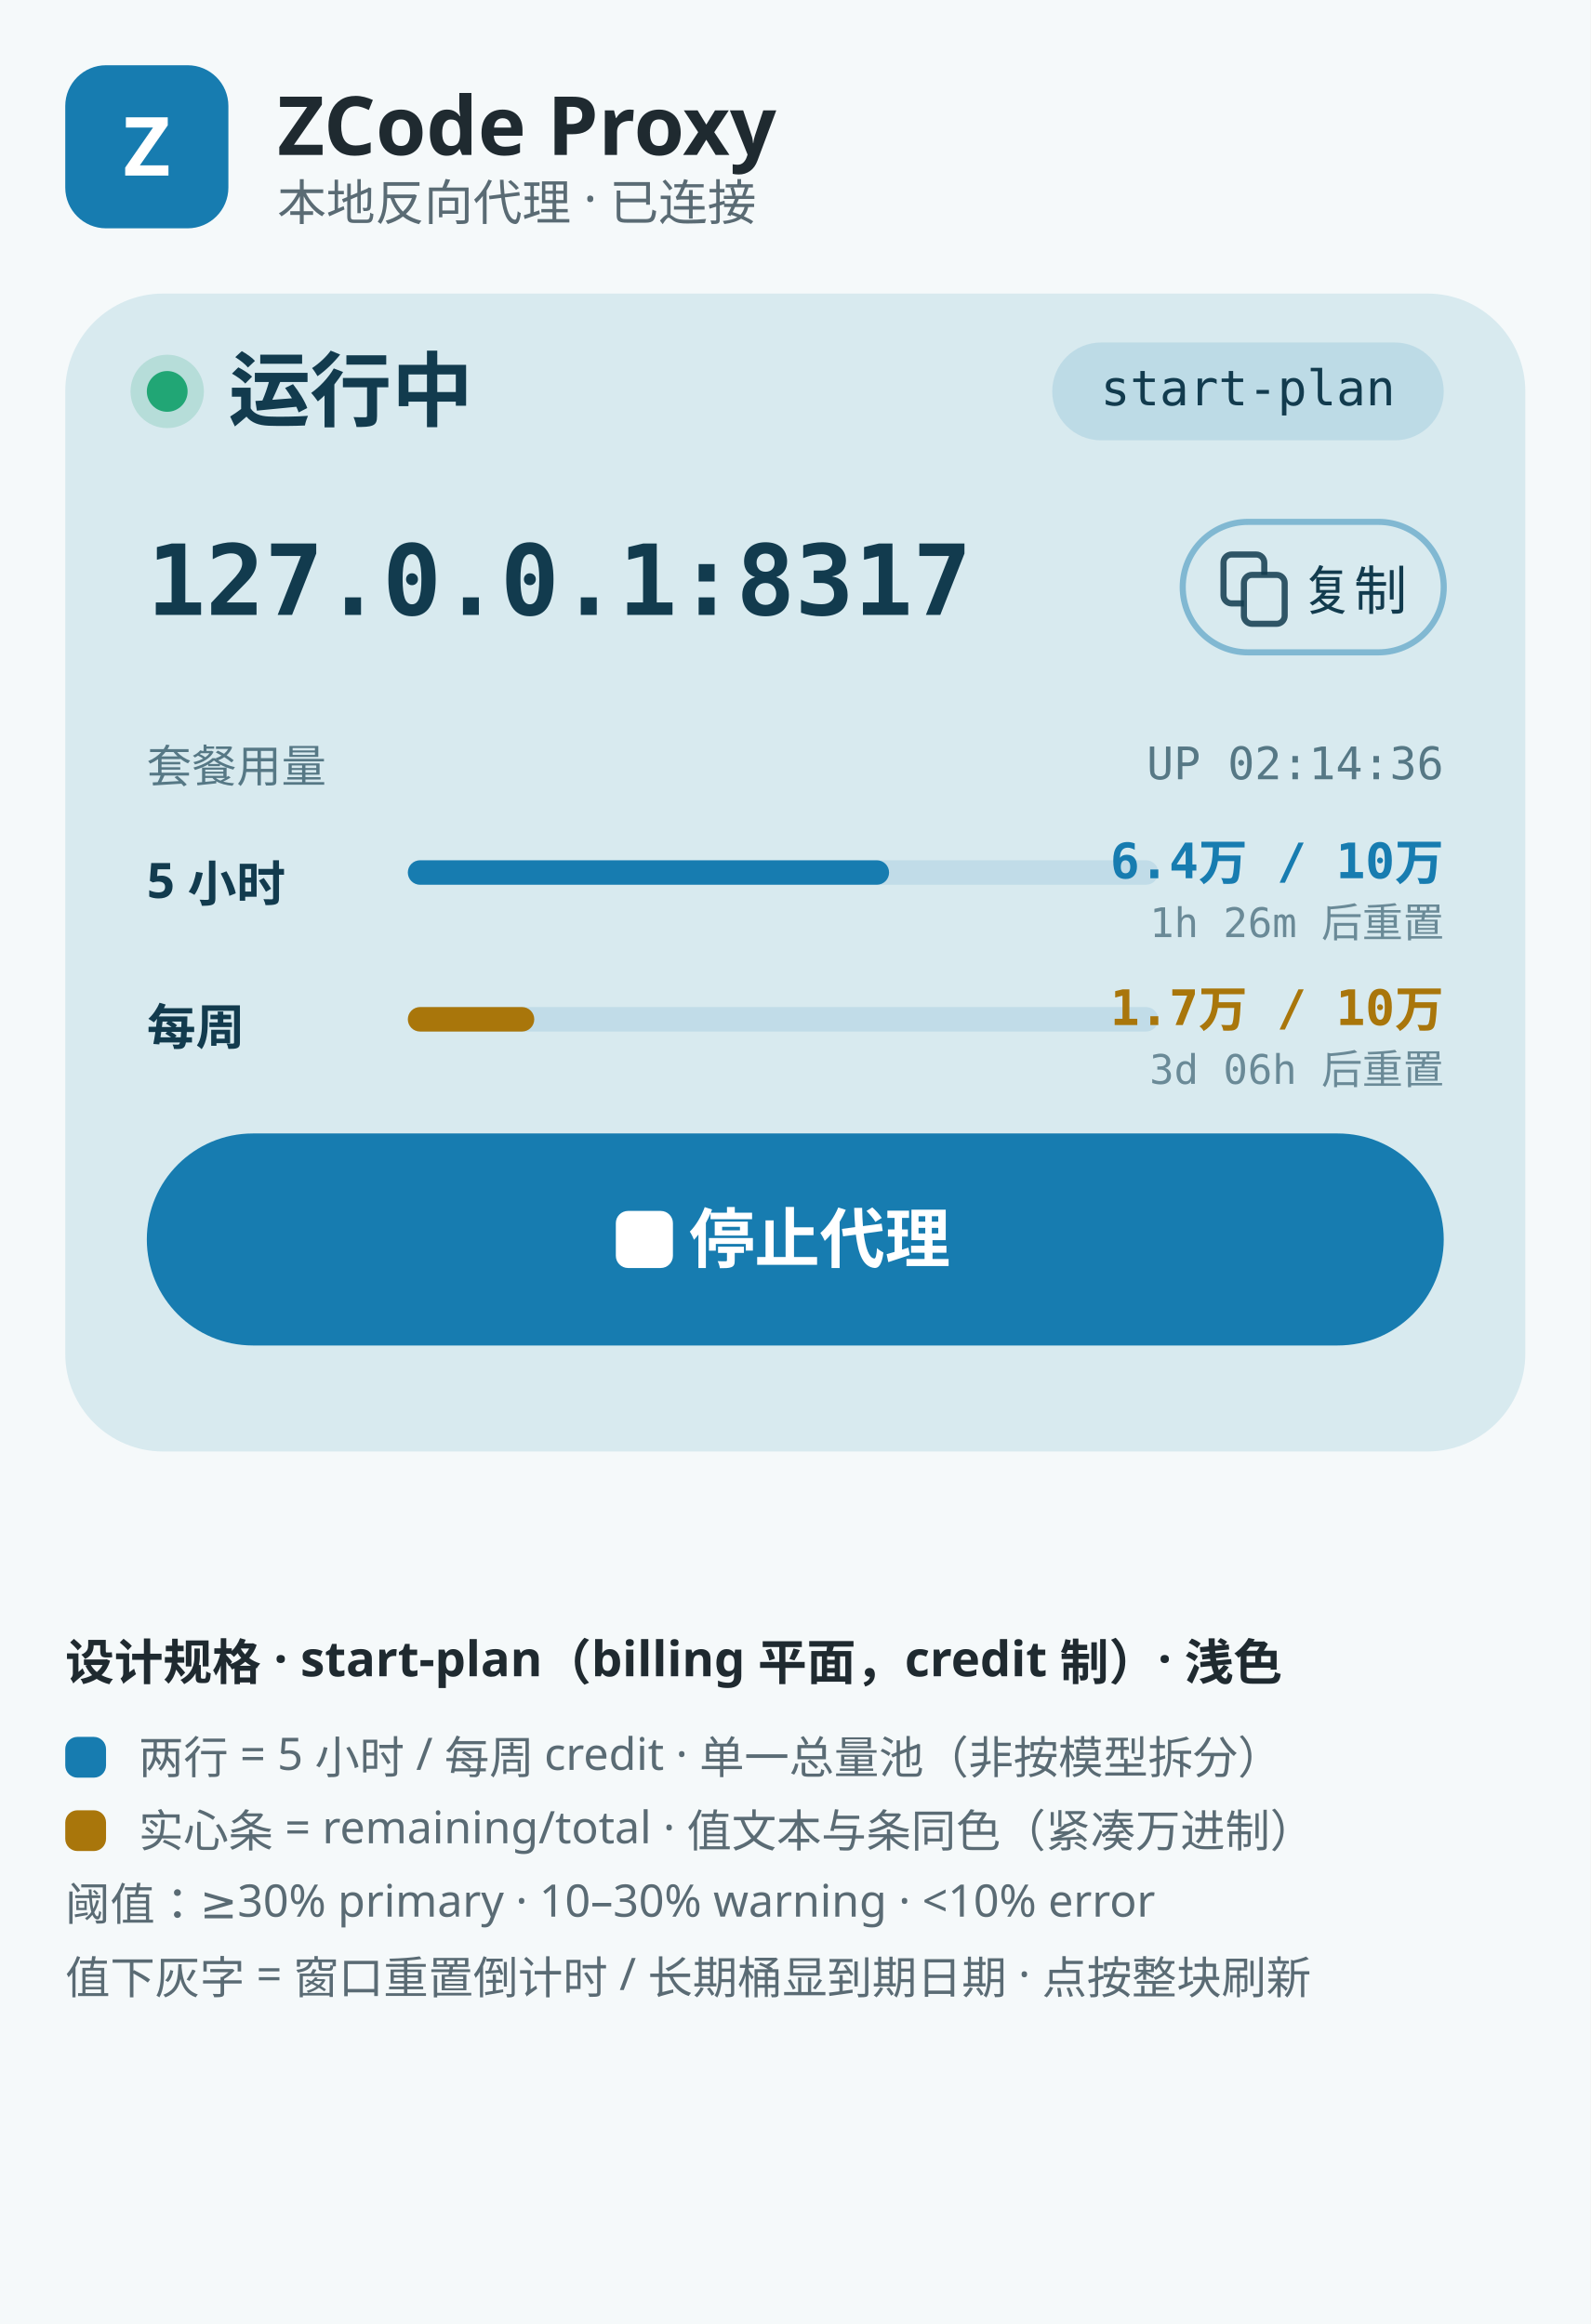
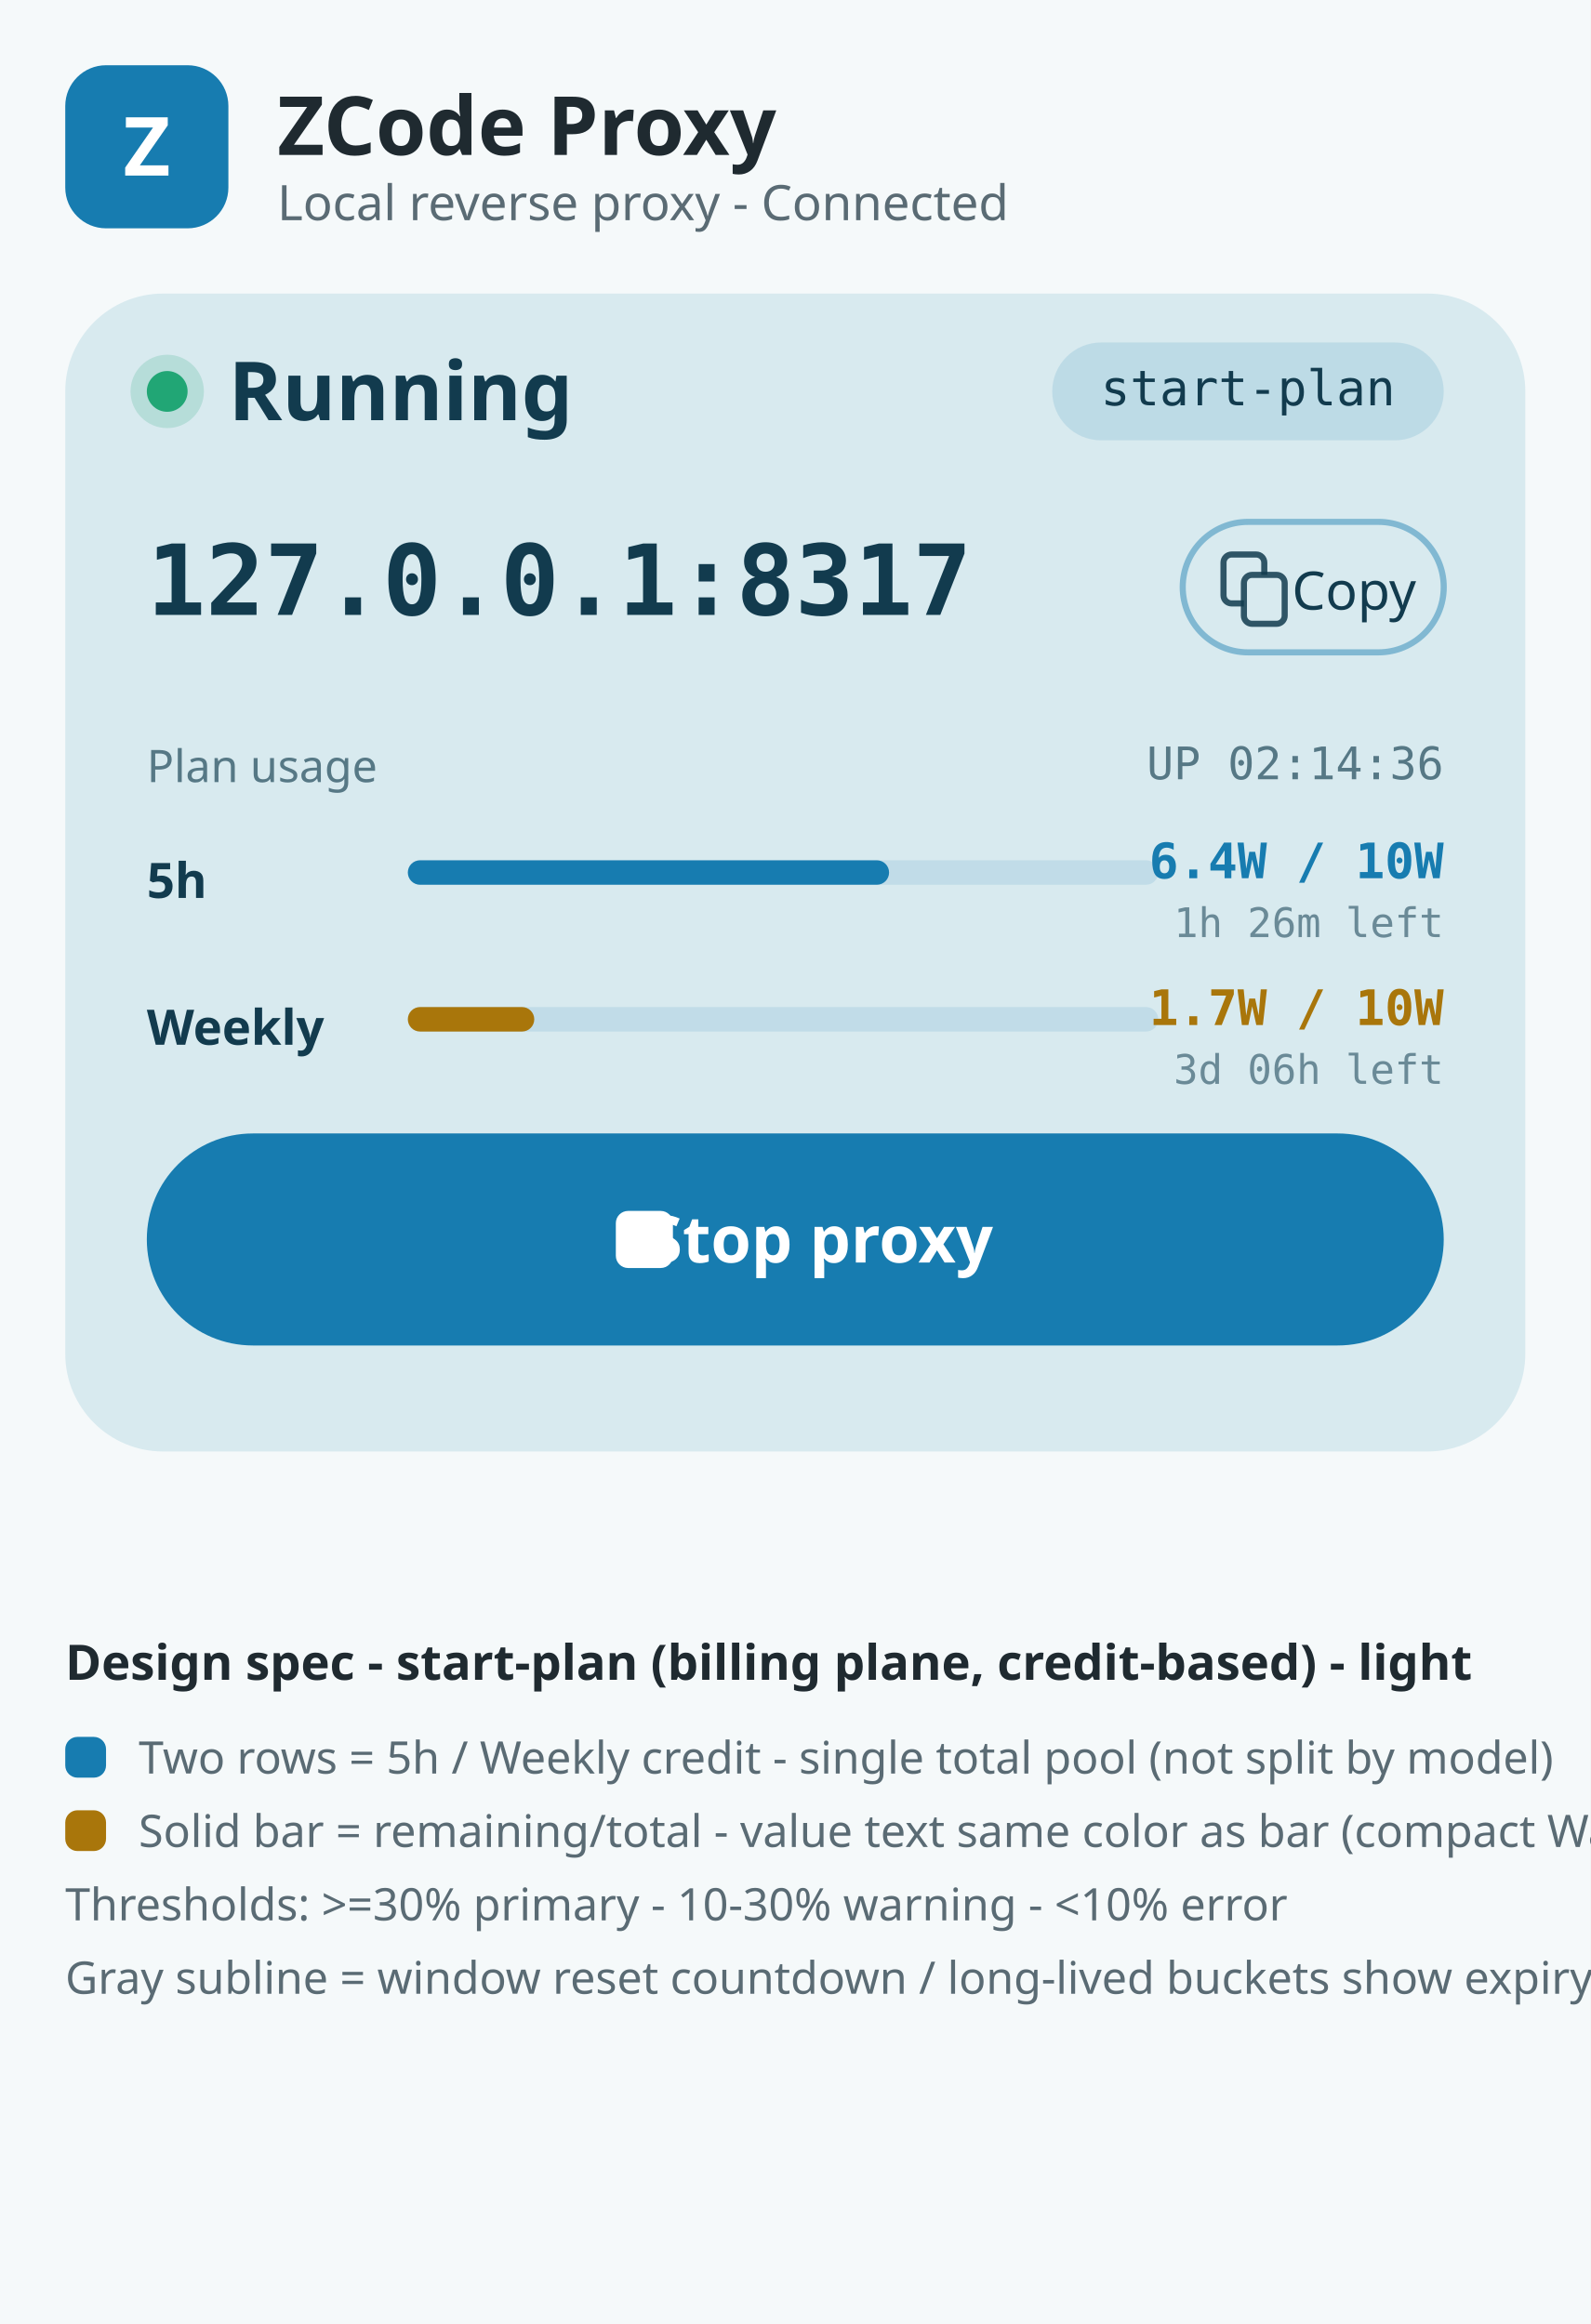
<svg xmlns="http://www.w3.org/2000/svg" width="390" height="570" viewBox="0 0 390 570" font-family="system-ui,'Segoe UI','Microsoft YaHei',sans-serif">
  <rect width="390" height="570" fill="#F5F9FA" />
  <rect x="16" y="16" width="40" height="40" rx="10" fill="#177CB0" />
  <text x="36" y="36" font-size="20" font-weight="700" fill="#FFFFFF" text-anchor="middle" dominant-baseline="middle">Z</text>
  <text x="68" y="38" font-size="20" font-weight="600" fill="#1F2A30">ZCode Proxy</text>
-   <text x="68" y="54" font-size="12" fill="#5A6B74">本地反向代理 · 已连接</text>
+   <text x="68" y="54" font-size="12" fill="#5A6B74">Local reverse proxy - Connected</text>
  <rect x="16" y="72" width="358" height="284" rx="24" fill="#D8EAEF" />
  <circle cx="41" cy="96" r="9" fill="#21A675" fill-opacity="0.18" />
  <circle cx="41" cy="96" r="5" fill="#21A675" />
-   <text x="56" y="96" font-size="20" font-weight="600" fill="#123B4E" dominant-baseline="middle">运行中</text>
+   <text x="56" y="96" font-size="20" font-weight="600" fill="#123B4E" dominant-baseline="middle">Running</text>
  <rect x="258" y="84" width="96" height="24" rx="12" fill="#177CB0" fill-opacity="0.14" />
  <text x="306" y="96" font-size="12" font-family="ui-monospace,Consolas,monospace" fill="#123B4E" text-anchor="middle" dominant-baseline="middle">start-plan</text>
  <text x="36" y="144" font-size="24" font-weight="600" font-family="ui-monospace,Consolas,monospace" fill="#123B4E" dominant-baseline="middle">127.0.0.1:8317</text>
  <rect x="290" y="128" width="64" height="32" rx="16" fill="none" stroke="#177CB0" stroke-opacity="0.45" stroke-width="1.5" />
  <rect x="300" y="136" width="10" height="12" rx="2" fill="none" stroke="#123B4E" stroke-opacity="0.85" stroke-width="1.5" />
  <rect x="305" y="141" width="10" height="12" rx="2" fill="#D8EAEF" stroke="#123B4E" stroke-opacity="0.85" stroke-width="1.5" />
-   <text x="332" y="145" font-size="13" fill="#123B4E" text-anchor="middle" dominant-baseline="middle">复制</text>
-   <text x="36" y="188" font-size="11" fill="#123B4E" fill-opacity="0.65" dominant-baseline="middle">套餐用量</text>
+   <text x="332" y="145" font-size="13" fill="#123B4E" text-anchor="middle" dominant-baseline="middle">Copy</text>
+   <text x="36" y="188" font-size="11" fill="#123B4E" fill-opacity="0.65" dominant-baseline="middle">Plan usage</text>
  <text x="354" y="188" font-size="11" font-family="ui-monospace,Consolas,monospace" fill="#123B4E" fill-opacity="0.65" text-anchor="end" dominant-baseline="middle">UP 02:14:36</text>
-   <text x="36" y="216" font-size="12" font-weight="600" fill="#123B4E" dominant-baseline="middle">5 小时</text>
+   <text x="36" y="216" font-size="12" font-weight="600" fill="#123B4E" dominant-baseline="middle">5h</text>
  <rect x="100" y="211" width="184" height="6" rx="3" fill="#177CB0" fill-opacity="0.12" />
  <rect x="100" y="211" width="118" height="6" rx="3" fill="#177CB0" />
-   <text x="354" y="212" font-size="12" font-weight="600" font-family="ui-monospace,Consolas,monospace" fill="#177CB0" text-anchor="end" dominant-baseline="middle">6.4万 / 10万</text>
-   <text x="354" y="227" font-size="10" font-family="ui-monospace,Consolas,monospace" fill="#123B4E" fill-opacity="0.55" text-anchor="end" dominant-baseline="middle">1h 26m 后重置</text>
-   <text x="36" y="252" font-size="12" font-weight="600" fill="#123B4E" dominant-baseline="middle">每周</text>
+   <text x="354" y="212" font-size="12" font-weight="600" font-family="ui-monospace,Consolas,monospace" fill="#177CB0" text-anchor="end" dominant-baseline="middle">6.4W / 10W</text>
+   <text x="354" y="227" font-size="10" font-family="ui-monospace,Consolas,monospace" fill="#123B4E" fill-opacity="0.55" text-anchor="end" dominant-baseline="middle">1h 26m left</text>
+   <text x="36" y="252" font-size="12" font-weight="600" fill="#123B4E" dominant-baseline="middle">Weekly</text>
  <rect x="100" y="247" width="184" height="6" rx="3" fill="#177CB0" fill-opacity="0.12" />
  <rect x="100" y="247" width="31" height="6" rx="3" fill="#A9760B" />
-   <text x="354" y="248" font-size="12" font-weight="600" font-family="ui-monospace,Consolas,monospace" fill="#A9760B" text-anchor="end" dominant-baseline="middle">1.7万 / 10万</text>
-   <text x="354" y="263" font-size="10" font-family="ui-monospace,Consolas,monospace" fill="#123B4E" fill-opacity="0.55" text-anchor="end" dominant-baseline="middle">3d 06h 后重置</text>
+   <text x="354" y="248" font-size="12" font-weight="600" font-family="ui-monospace,Consolas,monospace" fill="#A9760B" text-anchor="end" dominant-baseline="middle">1.7W / 10W</text>
+   <text x="354" y="263" font-size="10" font-family="ui-monospace,Consolas,monospace" fill="#123B4E" fill-opacity="0.55" text-anchor="end" dominant-baseline="middle">3d 06h left</text>
  <rect x="36" y="278" width="318" height="52" rx="26" fill="#177CB0" />
  <rect x="151" y="297" width="14" height="14" rx="3" fill="#FFFFFF" />
-   <text x="201" y="304" font-size="16" font-weight="600" fill="#FFFFFF" text-anchor="middle" dominant-baseline="middle">停止代理</text>
-   <text x="16" y="412" font-size="12" font-weight="600" fill="#1F2A30">设计规格 · start-plan（billing 平面，credit 制）· 浅色</text>
+   <text x="201" y="304" font-size="16" font-weight="600" fill="#FFFFFF" text-anchor="middle" dominant-baseline="middle">Stop proxy</text>
+   <text x="16" y="412" font-size="12" font-weight="600" fill="#1F2A30">Design spec - start-plan (billing plane, credit-based) - light</text>
  <rect x="16" y="426" width="10" height="10" rx="3" fill="#177CB0" />
-   <text x="34" y="435" font-size="11" fill="#5A6B74">两行 = 5 小时 / 每周 credit · 单一总量池（非按模型拆分）</text>
+   <text x="34" y="435" font-size="11" fill="#5A6B74">Two rows = 5h / Weekly credit - single total pool (not split by model)</text>
  <rect x="16" y="444" width="10" height="10" rx="3" fill="#A9760B" />
-   <text x="34" y="453" font-size="11" fill="#5A6B74">实心条 = remaining/total · 值文本与条同色（紧凑万进制）</text>
-   <text x="16" y="471" font-size="11" fill="#5A6B74">阈值：≥30% primary · 10–30% warning · &lt;10% error</text>
-   <text x="16" y="489" font-size="11" fill="#5A6B74">值下灰字 = 窗口重置倒计时 / 长期桶显到期日期 · 点按整块刷新</text>
+   <text x="34" y="453" font-size="11" fill="#5A6B74">Solid bar = remaining/total - value text same color as bar (compact Wan units)</text>
+   <text x="16" y="471" font-size="11" fill="#5A6B74">Thresholds: &gt;=30% primary - 10-30% warning - &lt;10% error</text>
+   <text x="16" y="489" font-size="11" fill="#5A6B74">Gray subline = window reset countdown / long-lived buckets show expiry date - tap block to refresh</text>
</svg>
